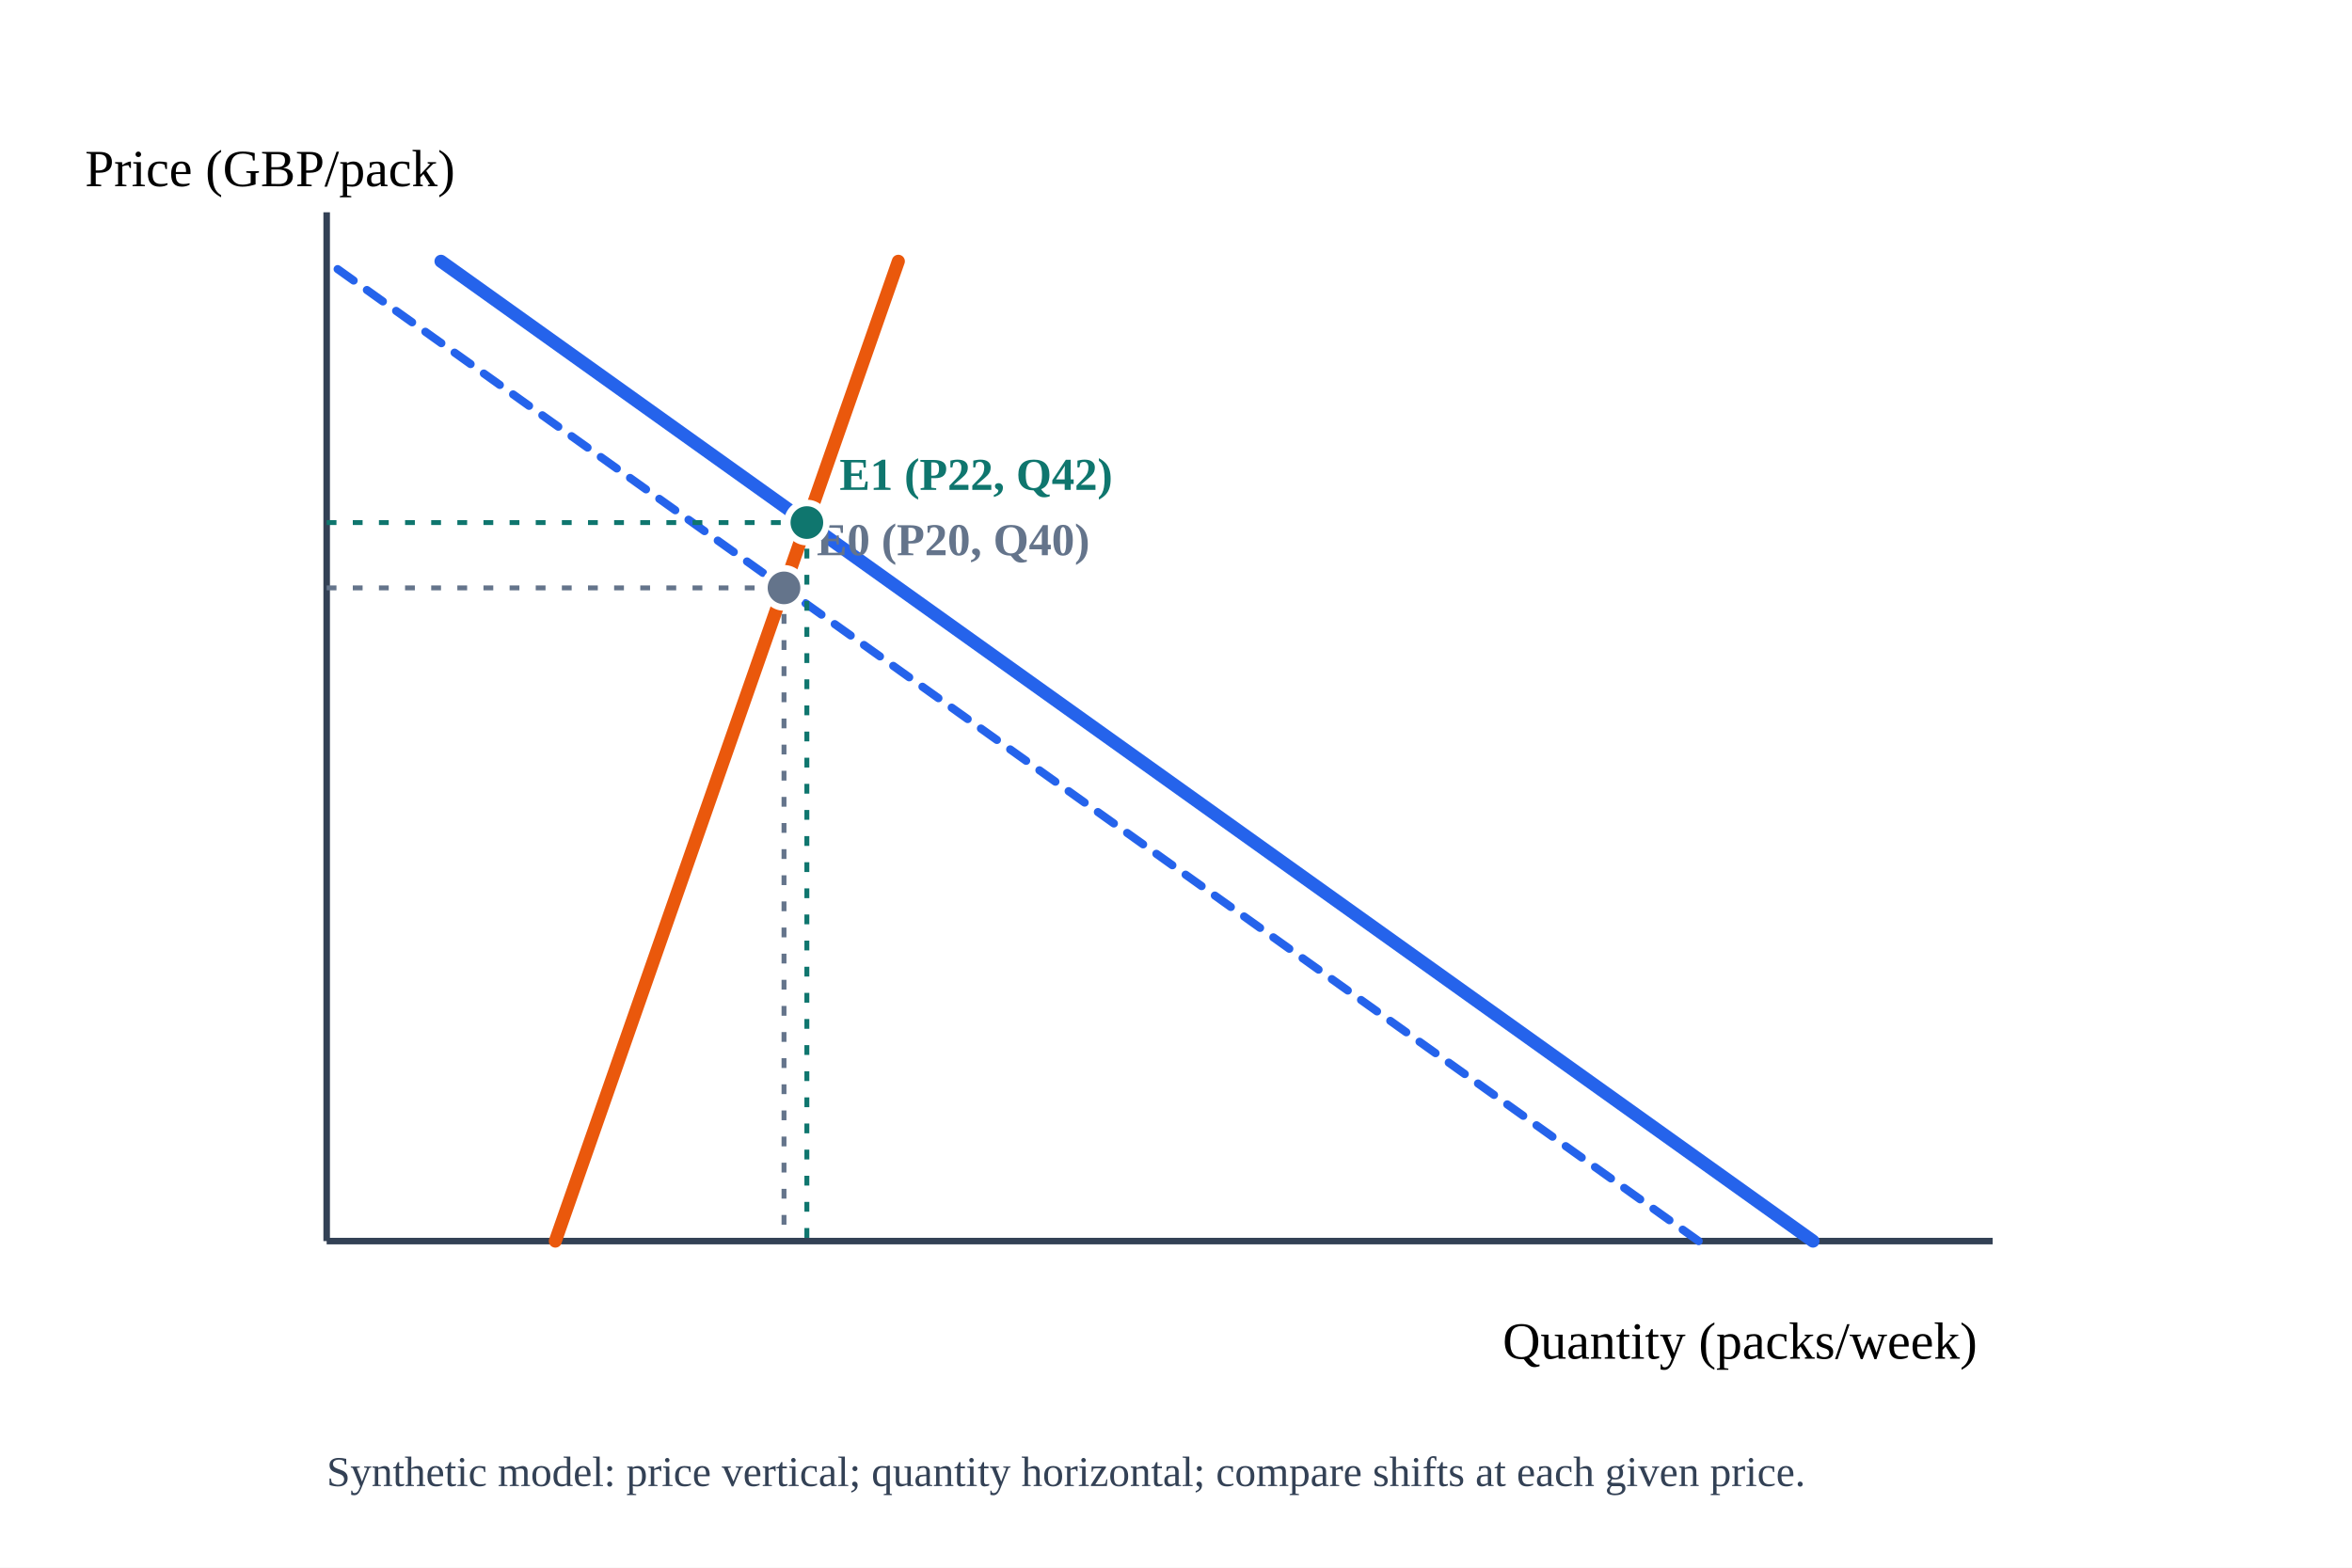
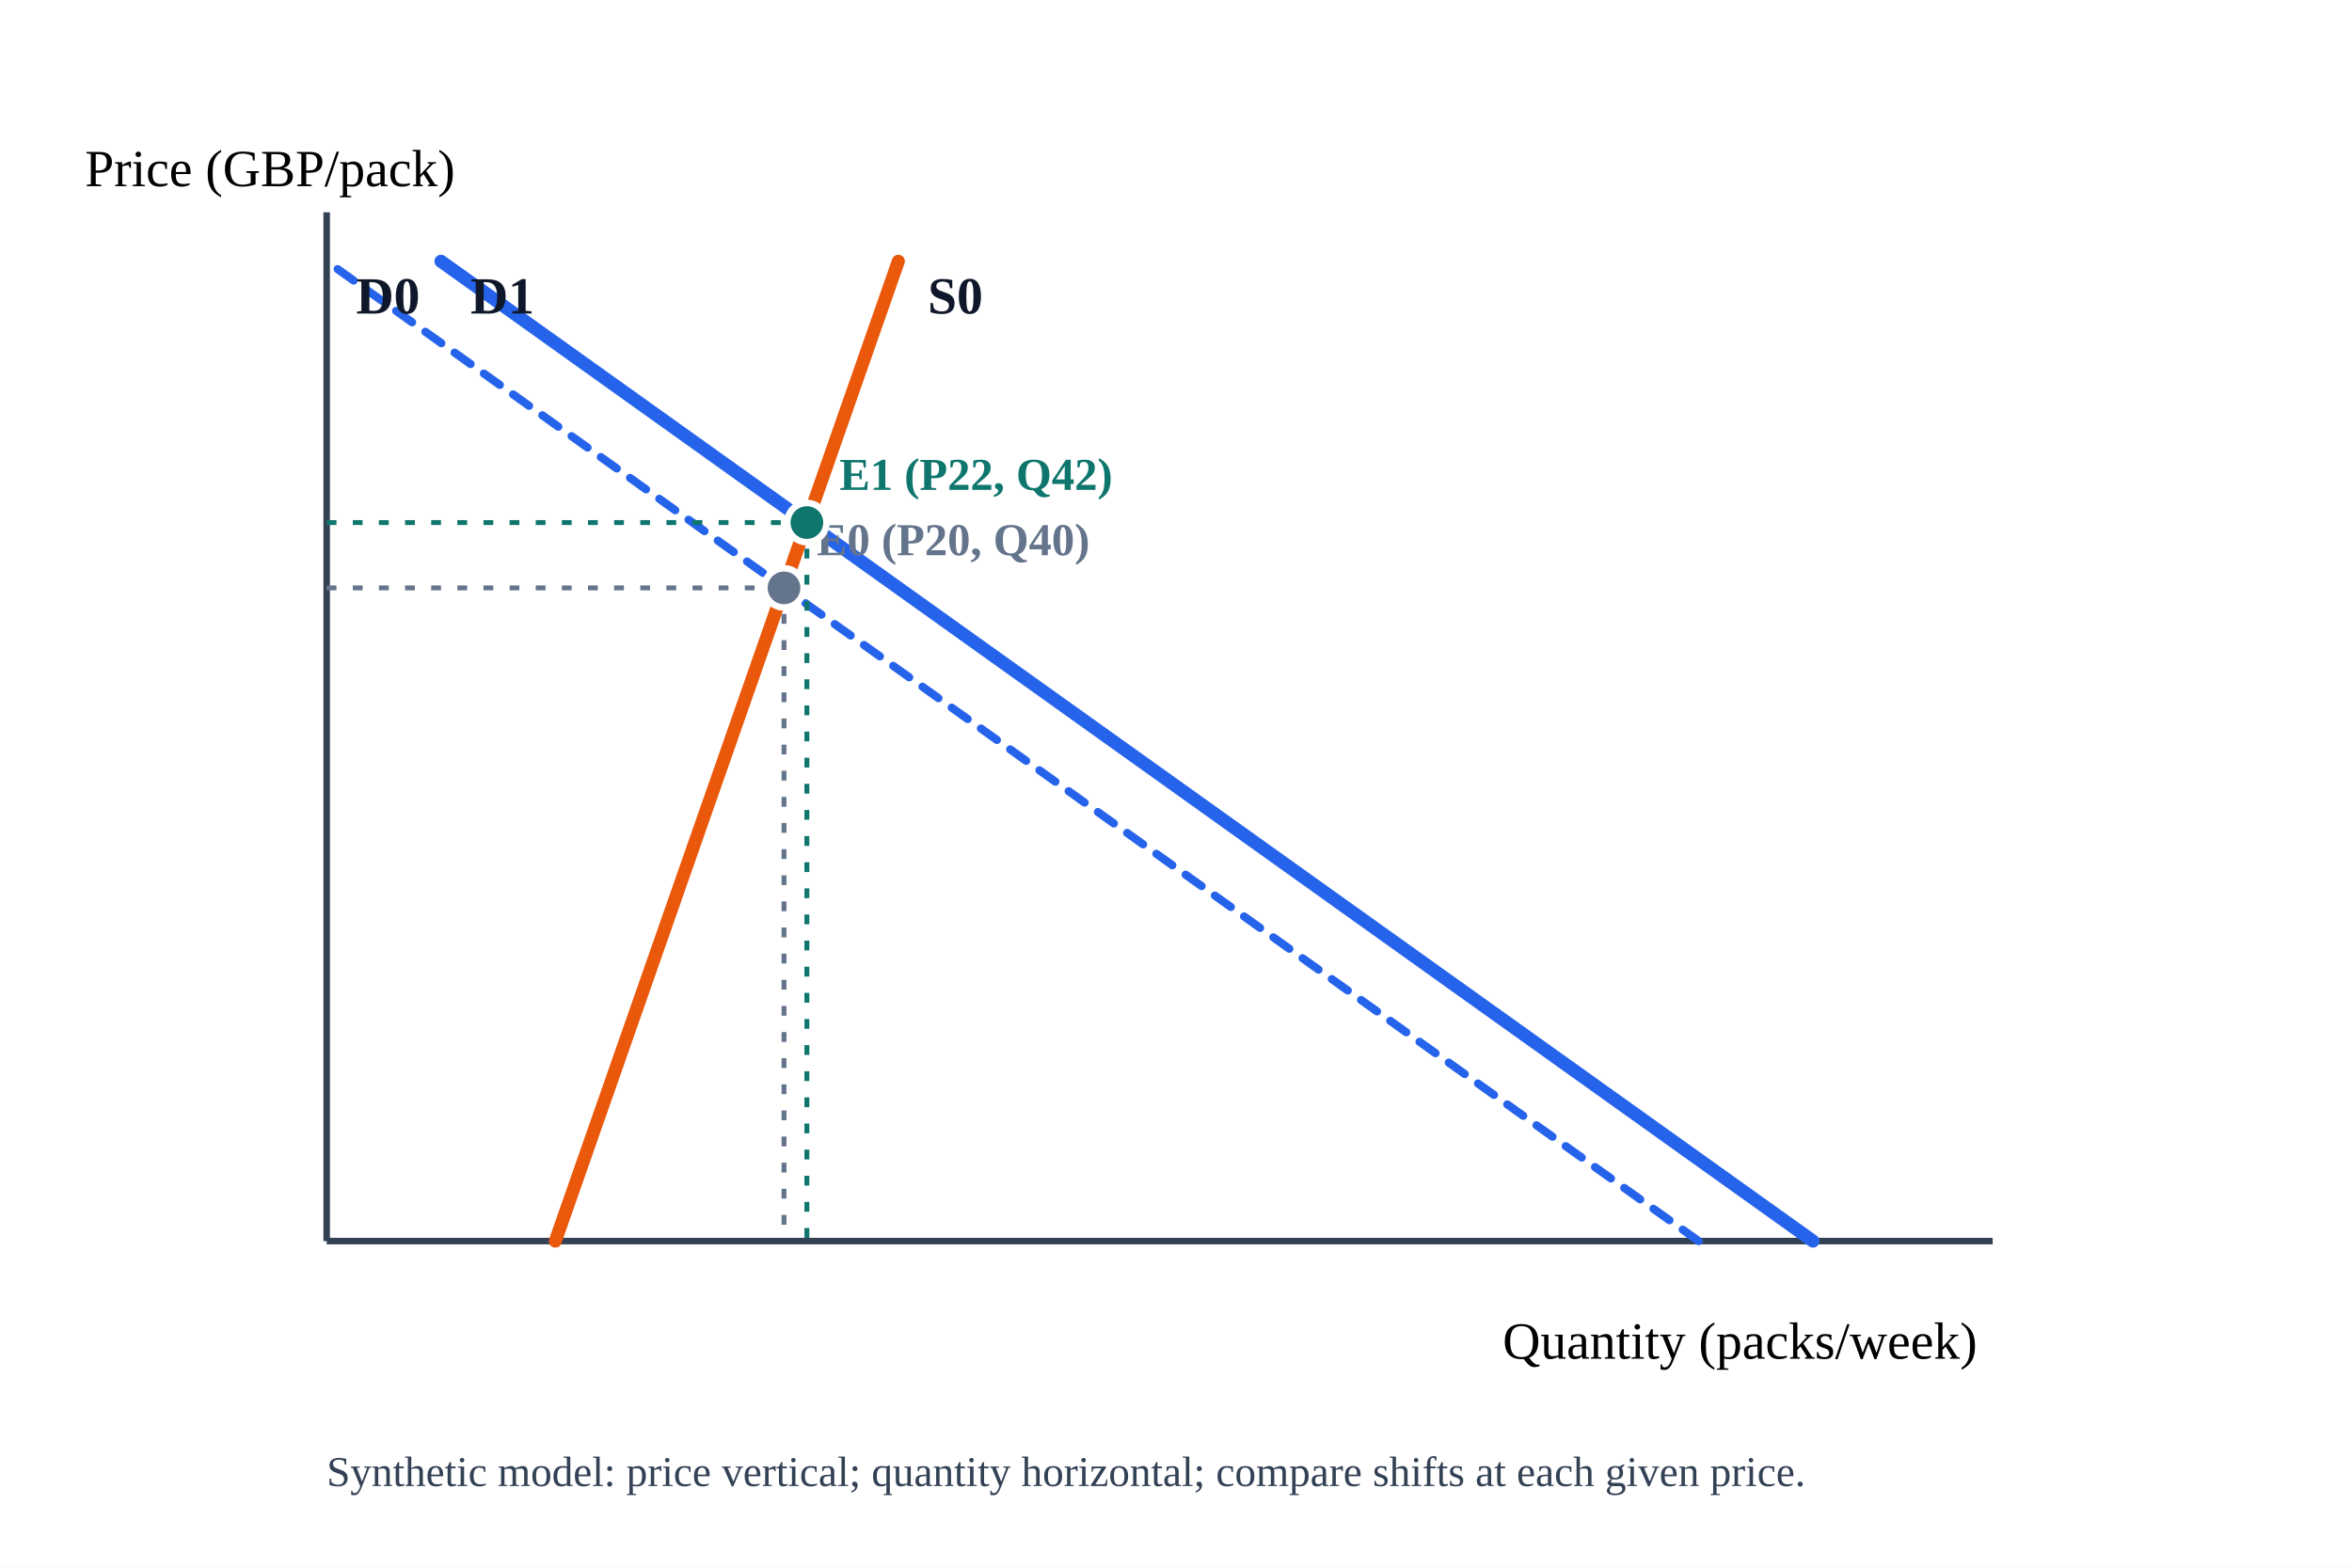
<svg xmlns="http://www.w3.org/2000/svg" width="720" height="480" viewBox="0 0 720 480" role="img" aria-labelledby="graph-title graph-desc">
  <rect width="720" height="480" fill="#fff" />
  <g stroke="#334155" stroke-width="2">
    <line data-axis="quantity" x1="100" y1="380" x2="610" y2="380" />
    <line data-axis="price" x1="100" y1="380" x2="100" y2="65" />
  </g>
  <text data-axis-label="price" x="26" y="57" font-size="16">Price (GBP/pack)</text>
  <text data-axis-label="quantity" x="460" y="416" font-size="16">Quantity (packs/week)</text>
  <g stroke-linecap="round" fill="none">
    <line data-curve="D0" x1="520" y1="380" x2="100" y2="80" stroke="#2563EB" stroke-width="2.5" stroke-dasharray="6 5" />
-     <text data-curve-label="D0" x="109" y="96" font-size="16" font-weight="600">D0</text>
+     <text data-curve-label="D0" x="109" y="96" font-size="16" font-weight="600" fill="#0F172A">D0</text>
    <line data-curve="D1" x1="555" y1="380" x2="135" y2="80" stroke="#2563EB" stroke-width="4" />
-     <text data-curve-label="D1" x="144" y="96" font-size="16" font-weight="600">D1</text>
+     <text data-curve-label="D1" x="144" y="96" font-size="16" font-weight="600" fill="#0F172A">D1</text>
    <line data-curve="S0" x1="170" y1="380" x2="275" y2="80" stroke="#EA580C" stroke-width="4" />
-     <text data-curve-label="S0" x="284" y="96" font-size="16" font-weight="600">S0</text>
+     <text data-curve-label="S0" x="284" y="96" font-size="16" font-weight="600" fill="#0F172A">S0</text>
  </g>
  <g>
    <line data-guide="E0-p" x1="100" y1="180" x2="240" y2="180" stroke="#64748B" stroke-width="1.5" stroke-dasharray="3 5" />
    <line data-guide="E0-q" x1="240" y1="180" x2="240" y2="380" stroke="#64748B" stroke-width="1.5" stroke-dasharray="3 5" />
    <circle data-equilibrium="E0" cx="240" cy="180" r="6" fill="#64748B" stroke="white" stroke-width="2" />
    <text data-point-label="E0" x="250" y="170" font-size="14" fill="#64748B" font-weight="700">E0 (P20, Q40)</text>
    <line data-guide="E1-p" x1="100" y1="160" x2="247" y2="160" stroke="#0F766E" stroke-width="1.5" stroke-dasharray="3 5" />
    <line data-guide="E1-q" x1="247" y1="160" x2="247" y2="380" stroke="#0F766E" stroke-width="1.5" stroke-dasharray="3 5" />
    <circle data-equilibrium="E1" cx="247" cy="160" r="6" fill="#0F766E" stroke="white" stroke-width="2" />
    <text data-point-label="E1" x="257" y="150" font-size="14" fill="#0F766E" font-weight="700">E1 (P22, Q42)</text>
  </g>
  <text x="100" y="455" font-size="13" fill="#334155">Synthetic model: price vertical; quantity horizontal; compare shifts at each given price.</text>
</svg>
